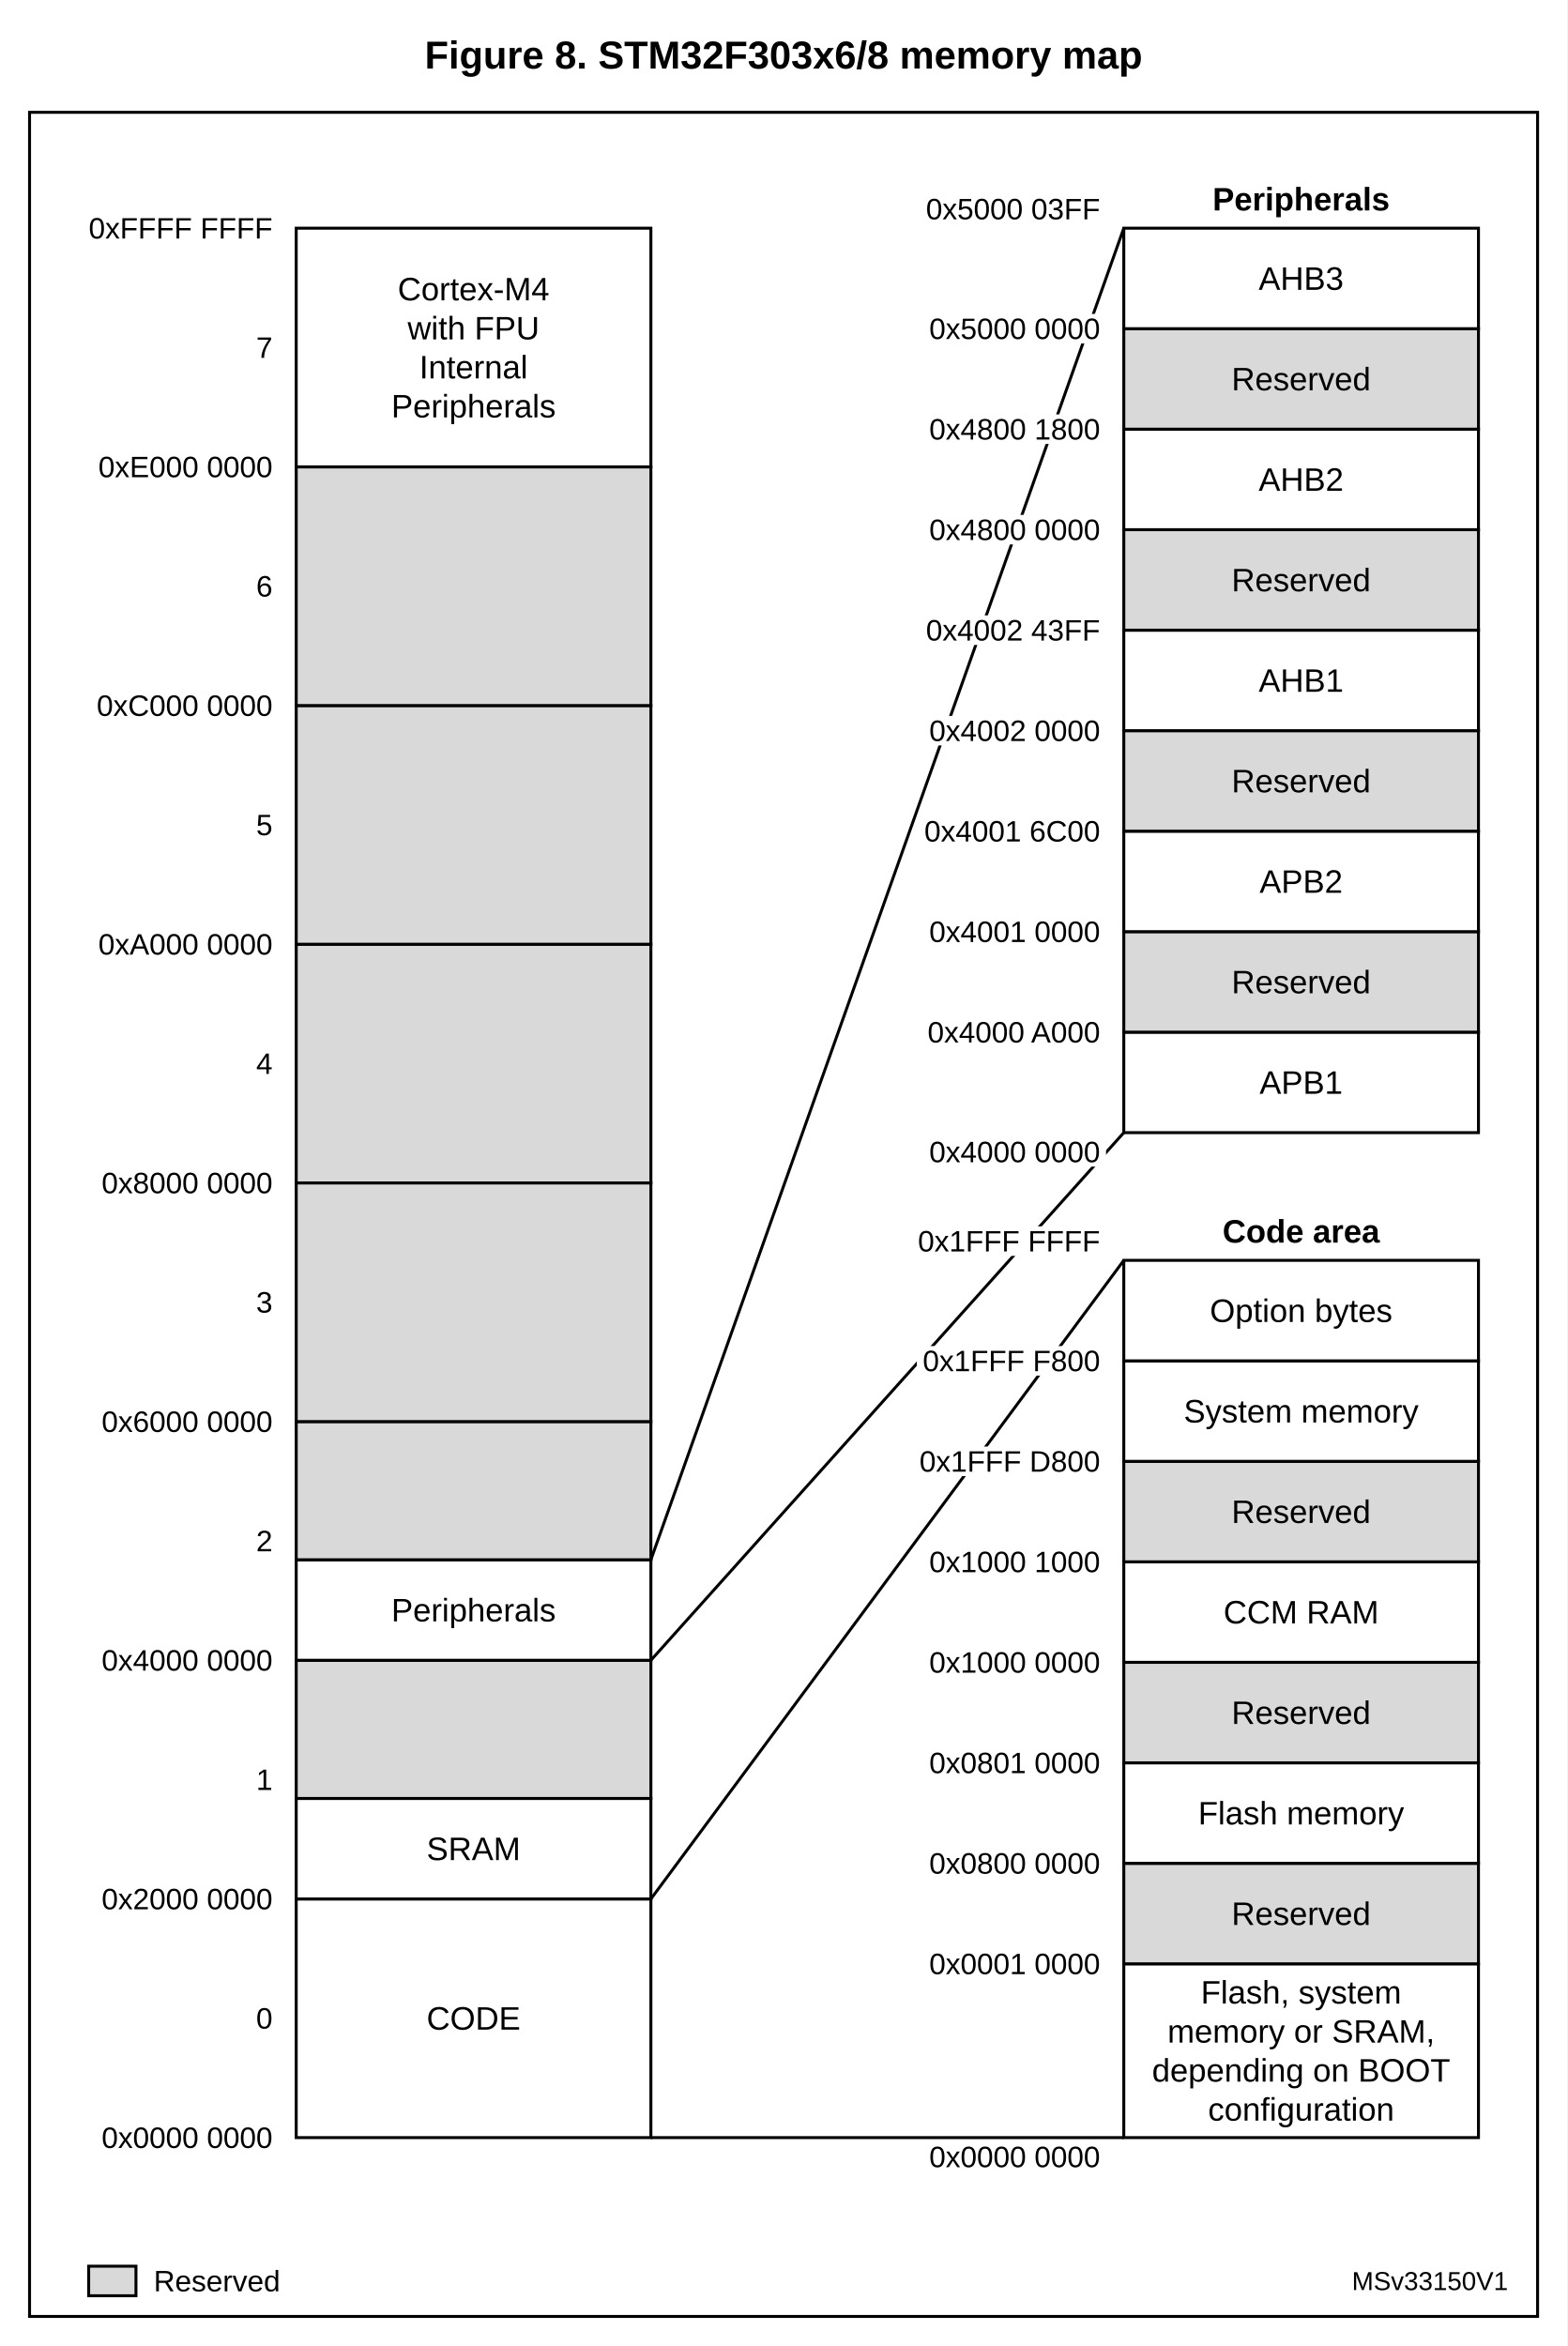
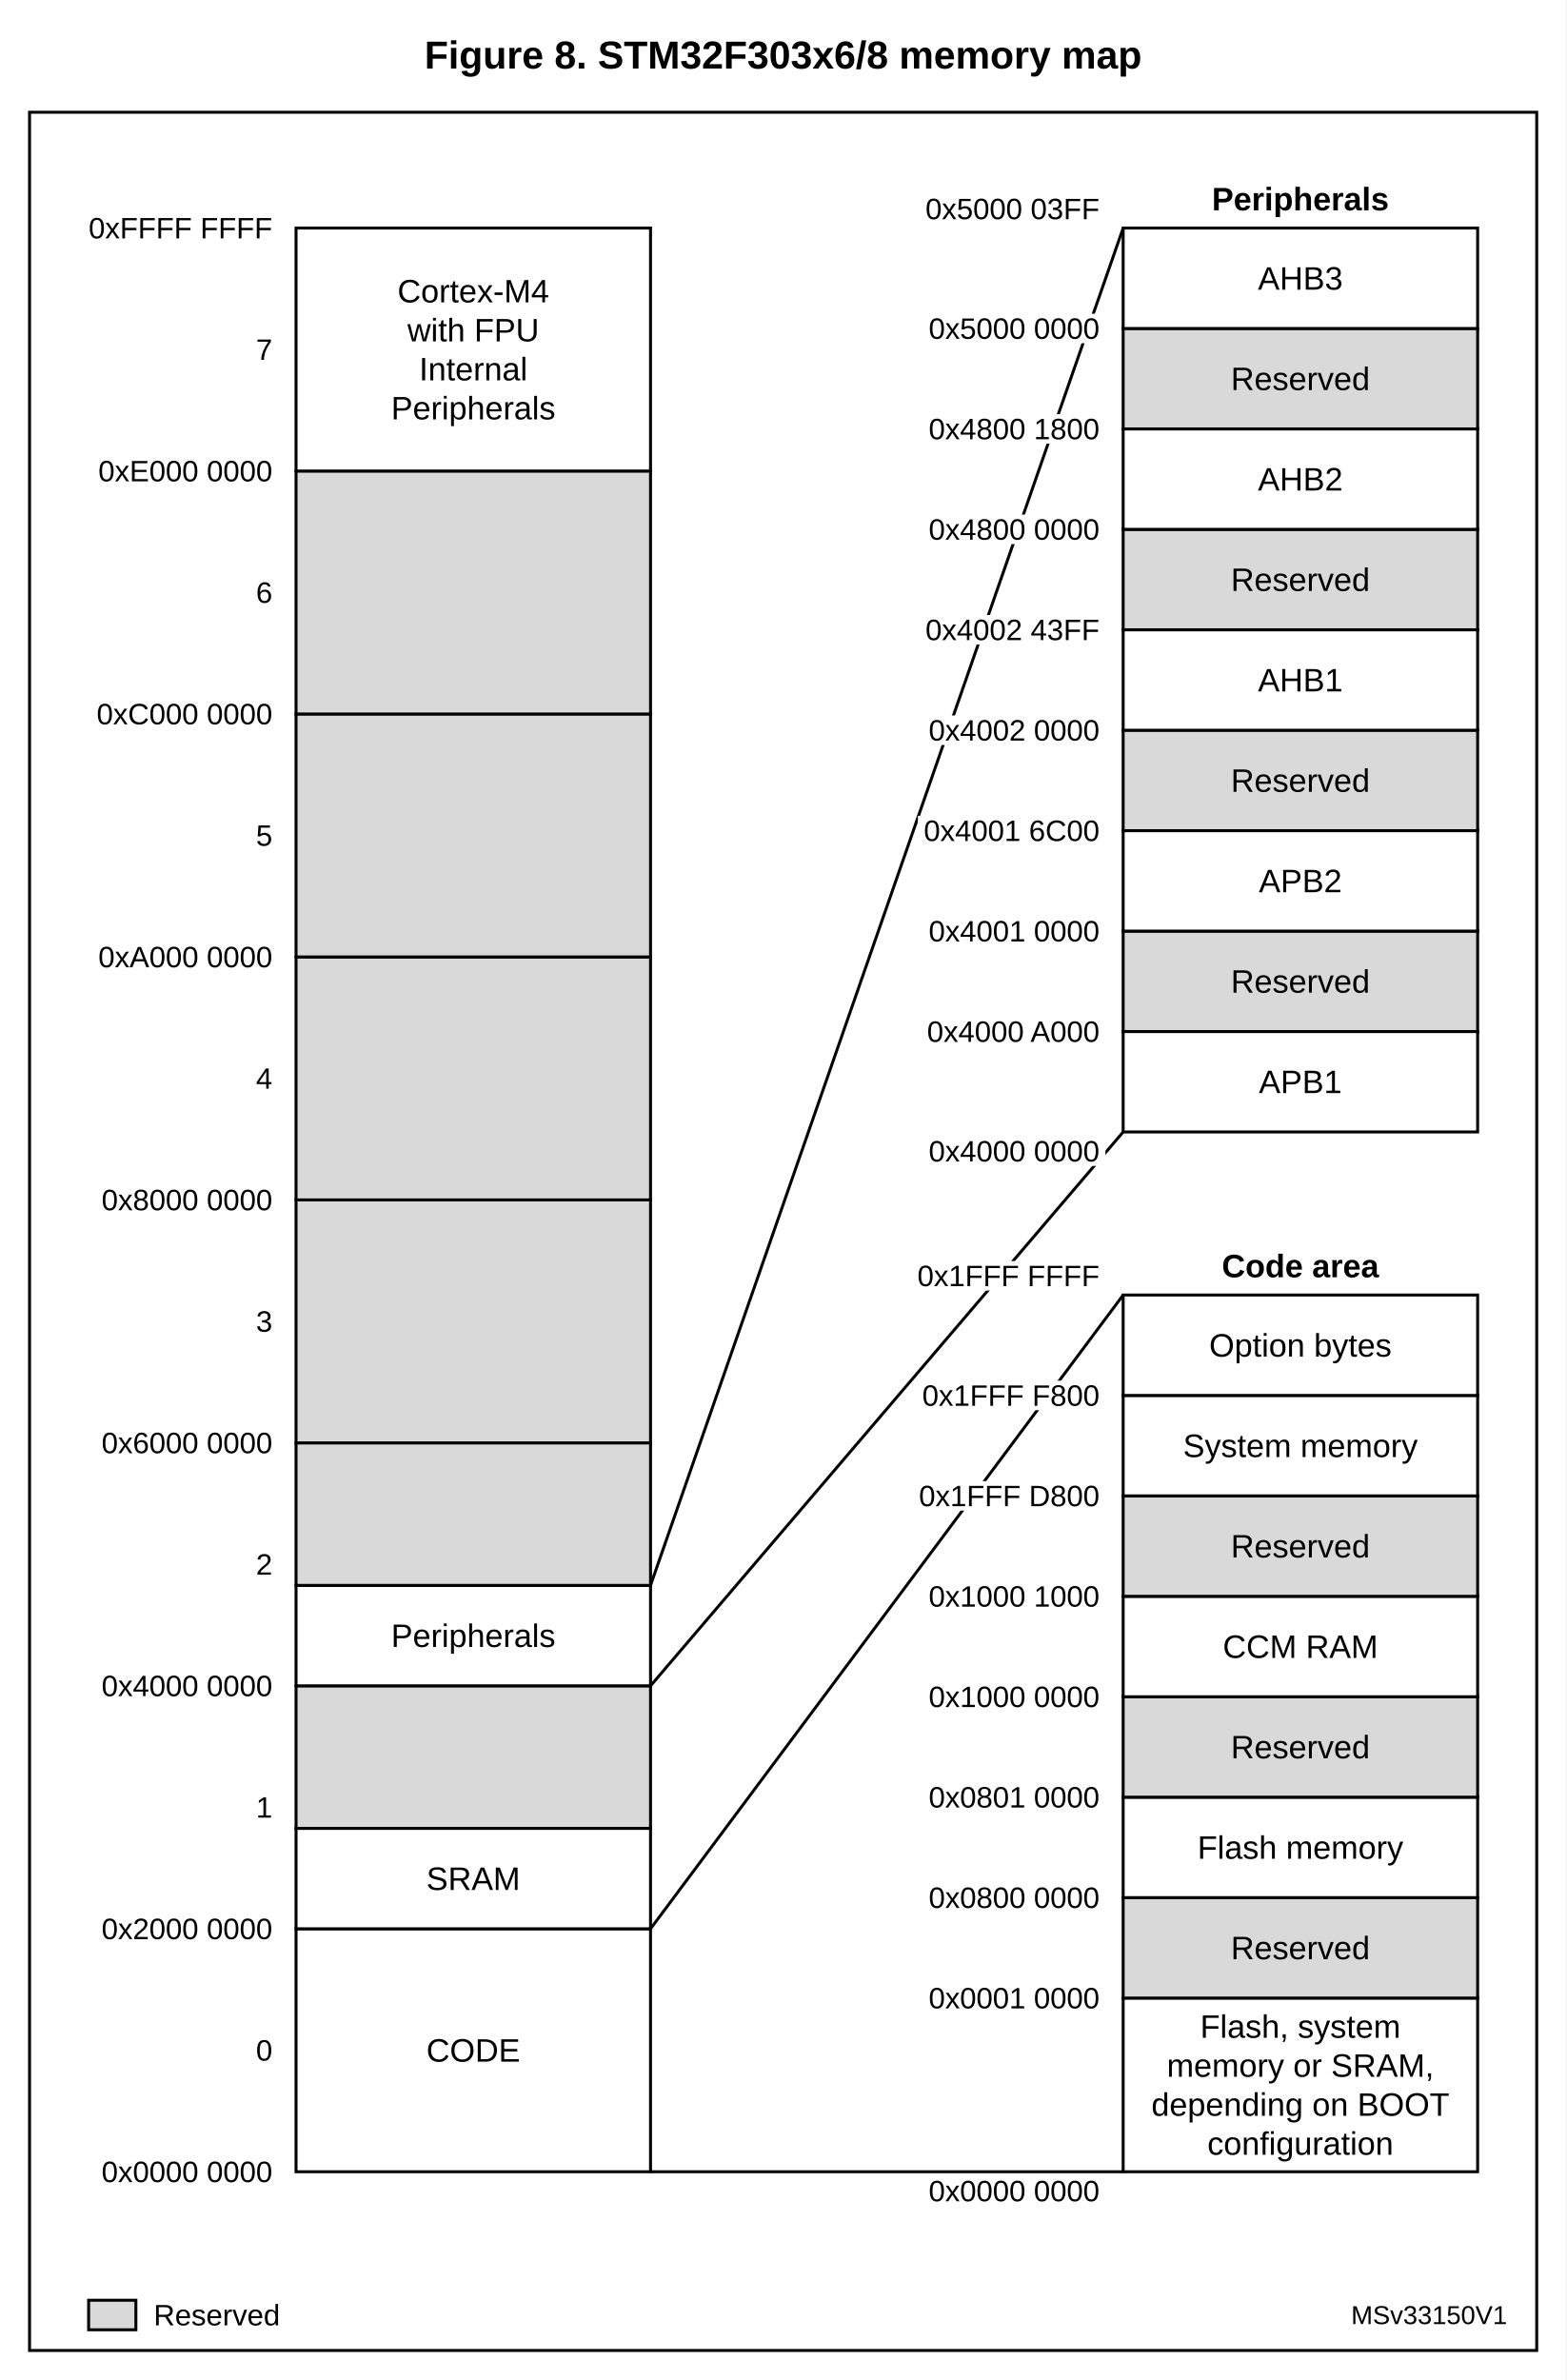
- <svg xmlns="http://www.w3.org/2000/svg" height="793.7" viewBox="0 0 530.22 793.7" width="530.22">
-   <rect fill="#ffffff" height="793.7" width="530.22" x="0" y="0" />
-   <rect fill="none" height="745.7" stroke="#000000" stroke-width="1" width="510.22" x="10" y="38" />
+ <svg xmlns="http://www.w3.org/2000/svg" height="805.7" viewBox="0 0 530.22 805.7" width="530.22">
+   <rect fill="#ffffff" height="805.7" width="530.22" x="0" y="0" />
+   <rect fill="none" height="757.7" stroke="#000000" stroke-width="1" width="510.22" x="10" y="38" />
  <text fill="#000000" font-family="Arial, Helvetica, sans-serif" font-size="13.2" font-weight="bold" text-anchor="middle" x="265.11" y="23.2">Figure 8. STM32F303x6/8 memory map</text>
-   <polyline fill="none" points="220.22,527.7 380.22,77.2" stroke="#000000" stroke-width="1" />
-   <polyline fill="none" points="220.22,561.7 380.22,383.2" stroke="#000000" stroke-width="1" />
-   <polyline fill="none" points="220.22,642.45 380.22,426.4" stroke="#000000" stroke-width="1" />
-   <polyline fill="none" points="220.22,723.2 380.22,723.2" stroke="#000000" stroke-width="1" />
-   <text fill="#000000" font-family="Arial, Helvetica, sans-serif" font-size="10" text-anchor="end" x="92.22" y="726.7">0x0000 0000</text>
-   <text fill="#000000" font-family="Arial, Helvetica, sans-serif" font-size="10" text-anchor="end" x="92.22" y="645.95">0x2000 0000</text>
-   <text fill="#000000" font-family="Arial, Helvetica, sans-serif" font-size="10" text-anchor="end" x="92.22" y="565.2">0x4000 0000</text>
-   <text fill="#000000" font-family="Arial, Helvetica, sans-serif" font-size="10" text-anchor="end" x="92.22" y="484.45">0x6000 0000</text>
-   <text fill="#000000" font-family="Arial, Helvetica, sans-serif" font-size="10" text-anchor="end" x="92.22" y="403.7">0x8000 0000</text>
-   <text fill="#000000" font-family="Arial, Helvetica, sans-serif" font-size="10" text-anchor="end" x="92.22" y="322.95">0xA000 0000</text>
-   <text fill="#000000" font-family="Arial, Helvetica, sans-serif" font-size="10" text-anchor="end" x="92.22" y="242.2">0xC000 0000</text>
-   <text fill="#000000" font-family="Arial, Helvetica, sans-serif" font-size="10" text-anchor="end" x="92.22" y="161.45">0xE000 0000</text>
+   <polyline fill="none" points="220.22,536.7 380.22,77.2" stroke="#000000" stroke-width="1" />
+   <polyline fill="none" points="220.22,570.7 380.22,383.2" stroke="#000000" stroke-width="1" />
+   <polyline fill="none" points="220.22,652.95 380.22,438.4" stroke="#000000" stroke-width="1" />
+   <polyline fill="none" points="220.22,735.2 380.22,735.2" stroke="#000000" stroke-width="1" />
+   <text fill="#000000" font-family="Arial, Helvetica, sans-serif" font-size="10" text-anchor="end" x="92.22" y="738.7">0x0000 0000</text>
+   <text fill="#000000" font-family="Arial, Helvetica, sans-serif" font-size="10" text-anchor="end" x="92.22" y="656.45">0x2000 0000</text>
+   <text fill="#000000" font-family="Arial, Helvetica, sans-serif" font-size="10" text-anchor="end" x="92.22" y="574.2">0x4000 0000</text>
+   <text fill="#000000" font-family="Arial, Helvetica, sans-serif" font-size="10" text-anchor="end" x="92.22" y="491.95">0x6000 0000</text>
+   <text fill="#000000" font-family="Arial, Helvetica, sans-serif" font-size="10" text-anchor="end" x="92.22" y="409.7">0x8000 0000</text>
+   <text fill="#000000" font-family="Arial, Helvetica, sans-serif" font-size="10" text-anchor="end" x="92.22" y="327.45">0xA000 0000</text>
+   <text fill="#000000" font-family="Arial, Helvetica, sans-serif" font-size="10" text-anchor="end" x="92.22" y="245.2">0xC000 0000</text>
+   <text fill="#000000" font-family="Arial, Helvetica, sans-serif" font-size="10" text-anchor="end" x="92.22" y="162.95">0xE000 0000</text>
  <text fill="#000000" font-family="Arial, Helvetica, sans-serif" font-size="10" text-anchor="end" x="92.22" y="80.7">0xFFFF FFFF</text>
-   <text fill="#000000" font-family="Arial, Helvetica, sans-serif" font-size="10" text-anchor="end" x="92.22" y="686.32">0</text>
-   <text fill="#000000" font-family="Arial, Helvetica, sans-serif" font-size="10" text-anchor="end" x="92.22" y="605.58">1</text>
-   <text fill="#000000" font-family="Arial, Helvetica, sans-serif" font-size="10" text-anchor="end" x="92.22" y="524.83">2</text>
-   <text fill="#000000" font-family="Arial, Helvetica, sans-serif" font-size="10" text-anchor="end" x="92.22" y="444.07">3</text>
-   <text fill="#000000" font-family="Arial, Helvetica, sans-serif" font-size="10" text-anchor="end" x="92.22" y="363.32">4</text>
-   <text fill="#000000" font-family="Arial, Helvetica, sans-serif" font-size="10" text-anchor="end" x="92.22" y="282.57">5</text>
-   <text fill="#000000" font-family="Arial, Helvetica, sans-serif" font-size="10" text-anchor="end" x="92.22" y="201.82">6</text>
-   <text fill="#000000" font-family="Arial, Helvetica, sans-serif" font-size="10" text-anchor="end" x="92.22" y="121.07">7</text>
+   <text fill="#000000" font-family="Arial, Helvetica, sans-serif" font-size="10" text-anchor="end" x="92.22" y="697.58">0</text>
+   <text fill="#000000" font-family="Arial, Helvetica, sans-serif" font-size="10" text-anchor="end" x="92.22" y="615.33">1</text>
+   <text fill="#000000" font-family="Arial, Helvetica, sans-serif" font-size="10" text-anchor="end" x="92.22" y="533.08">2</text>
+   <text fill="#000000" font-family="Arial, Helvetica, sans-serif" font-size="10" text-anchor="end" x="92.22" y="450.82">3</text>
+   <text fill="#000000" font-family="Arial, Helvetica, sans-serif" font-size="10" text-anchor="end" x="92.22" y="368.57">4</text>
+   <text fill="#000000" font-family="Arial, Helvetica, sans-serif" font-size="10" text-anchor="end" x="92.22" y="286.32">5</text>
+   <text fill="#000000" font-family="Arial, Helvetica, sans-serif" font-size="10" text-anchor="end" x="92.22" y="204.07">6</text>
+   <text fill="#000000" font-family="Arial, Helvetica, sans-serif" font-size="10" text-anchor="end" x="92.22" y="121.82">7</text>
  <rect fill="#ffffff" height="10" width="61.82" x="312.4" y="384.7" />
  <text fill="#000000" font-family="Arial, Helvetica, sans-serif" font-size="10" text-anchor="end" x="372.22" y="393.2">0x4000 0000</text>
  <rect fill="#ffffff" height="10" width="62.93" x="311.29" y="344.2" />
  <text fill="#000000" font-family="Arial, Helvetica, sans-serif" font-size="10" text-anchor="end" x="372.22" y="352.7">0x4000 A000</text>
  <rect fill="#ffffff" height="10" width="61.82" x="312.4" y="310.2" />
  <text fill="#000000" font-family="Arial, Helvetica, sans-serif" font-size="10" text-anchor="end" x="372.22" y="318.7">0x4001 0000</text>
  <rect fill="#ffffff" height="10" width="63.48" x="310.74" y="276.2" />
  <text fill="#000000" font-family="Arial, Helvetica, sans-serif" font-size="10" text-anchor="end" x="372.22" y="284.7">0x4001 6C00</text>
  <rect fill="#ffffff" height="10" width="61.82" x="312.4" y="242.2" />
  <text fill="#000000" font-family="Arial, Helvetica, sans-serif" font-size="10" text-anchor="end" x="372.22" y="250.7">0x4002 0000</text>
  <rect fill="#ffffff" height="10" width="62.92" x="311.3" y="208.2" />
  <text fill="#000000" font-family="Arial, Helvetica, sans-serif" font-size="10" text-anchor="end" x="372.22" y="216.7">0x4002 43FF</text>
  <rect fill="#ffffff" height="10" width="61.82" x="312.4" y="174.2" />
  <text fill="#000000" font-family="Arial, Helvetica, sans-serif" font-size="10" text-anchor="end" x="372.22" y="182.7">0x4800 0000</text>
  <rect fill="#ffffff" height="10" width="61.82" x="312.4" y="140.2" />
  <text fill="#000000" font-family="Arial, Helvetica, sans-serif" font-size="10" text-anchor="end" x="372.22" y="148.7">0x4800 1800</text>
  <rect fill="#ffffff" height="10" width="61.82" x="312.4" y="106.2" />
  <text fill="#000000" font-family="Arial, Helvetica, sans-serif" font-size="10" text-anchor="end" x="372.22" y="114.7">0x5000 0000</text>
  <rect fill="#ffffff" height="10" width="62.92" x="311.3" y="65.7" />
  <text fill="#000000" font-family="Arial, Helvetica, sans-serif" font-size="10" text-anchor="end" x="372.22" y="74.2">0x5000 03FF</text>
  <text fill="#000000" font-family="Arial, Helvetica, sans-serif" font-size="11" font-weight="bold" text-anchor="middle" x="440.22" y="71.2">Peripherals</text>
-   <rect fill="#ffffff" height="10" width="61.82" x="312.4" y="724.7" />
-   <text fill="#000000" font-family="Arial, Helvetica, sans-serif" font-size="10" text-anchor="end" x="372.22" y="733.2">0x0000 0000</text>
-   <rect fill="#ffffff" height="10" width="61.82" x="312.4" y="659.4" />
-   <text fill="#000000" font-family="Arial, Helvetica, sans-serif" font-size="10" text-anchor="end" x="372.22" y="667.9">0x0001 0000</text>
-   <rect fill="#ffffff" height="10" width="61.82" x="312.4" y="625.4" />
-   <text fill="#000000" font-family="Arial, Helvetica, sans-serif" font-size="10" text-anchor="end" x="372.22" y="633.9">0x0800 0000</text>
-   <rect fill="#ffffff" height="10" width="61.82" x="312.4" y="591.4" />
-   <text fill="#000000" font-family="Arial, Helvetica, sans-serif" font-size="10" text-anchor="end" x="372.22" y="599.9">0x0801 0000</text>
-   <rect fill="#ffffff" height="10" width="61.82" x="312.4" y="557.4" />
-   <text fill="#000000" font-family="Arial, Helvetica, sans-serif" font-size="10" text-anchor="end" x="372.22" y="565.9">0x1000 0000</text>
-   <rect fill="#ffffff" height="10" width="61.82" x="312.4" y="523.4" />
-   <text fill="#000000" font-family="Arial, Helvetica, sans-serif" font-size="10" text-anchor="end" x="372.22" y="531.9">0x1000 1000</text>
-   <rect fill="#ffffff" height="10" width="65.13" x="309.09" y="489.4" />
-   <text fill="#000000" font-family="Arial, Helvetica, sans-serif" font-size="10" text-anchor="end" x="372.22" y="497.9">0x1FFF D800</text>
-   <rect fill="#ffffff" height="10" width="64.02" x="310.2" y="455.4" />
-   <text fill="#000000" font-family="Arial, Helvetica, sans-serif" font-size="10" text-anchor="end" x="372.22" y="463.9">0x1FFF F800</text>
-   <rect fill="#ffffff" height="10" width="65.67" x="308.55" y="414.9" />
-   <text fill="#000000" font-family="Arial, Helvetica, sans-serif" font-size="10" text-anchor="end" x="372.22" y="423.4">0x1FFF FFFF</text>
-   <text fill="#000000" font-family="Arial, Helvetica, sans-serif" font-size="11" font-weight="bold" text-anchor="middle" x="440.22" y="420.4">Code area</text>
-   <rect fill="#ffffff" height="80.75" stroke="#000000" stroke-width="1" width="120" x="100.22" y="642.45" />
-   <text fill="#000000" font-family="Arial, Helvetica, sans-serif" font-size="11" text-anchor="middle" x="160.22" y="686.67">CODE</text>
-   <rect fill="#ffffff" height="34" stroke="#000000" stroke-width="1" width="120" x="100.22" y="608.45" />
-   <text fill="#000000" font-family="Arial, Helvetica, sans-serif" font-size="11" text-anchor="middle" x="160.22" y="629.3">SRAM</text>
-   <rect fill="#d9d9d9" height="46.75" stroke="#000000" stroke-width="1" width="120" x="100.22" y="561.7" />
-   <rect fill="#ffffff" height="34" stroke="#000000" stroke-width="1" width="120" x="100.22" y="527.7" />
-   <text fill="#000000" font-family="Arial, Helvetica, sans-serif" font-size="11" text-anchor="middle" x="160.22" y="548.55">Peripherals</text>
-   <rect fill="#d9d9d9" height="46.75" stroke="#000000" stroke-width="1" width="120" x="100.22" y="480.95" />
-   <rect fill="#d9d9d9" height="80.75" stroke="#000000" stroke-width="1" width="120" x="100.22" y="400.2" />
-   <rect fill="#d9d9d9" height="80.75" stroke="#000000" stroke-width="1" width="120" x="100.22" y="319.45" />
-   <rect fill="#d9d9d9" height="80.75" stroke="#000000" stroke-width="1" width="120" x="100.22" y="238.7" />
-   <rect fill="#d9d9d9" height="80.75" stroke="#000000" stroke-width="1" width="120" x="100.22" y="157.95" />
-   <rect fill="#ffffff" height="80.75" stroke="#000000" stroke-width="1" width="120" x="100.22" y="77.2" />
-   <text fill="#000000" font-family="Arial, Helvetica, sans-serif" font-size="11" text-anchor="middle" x="160.22" y="101.62">Cortex-M4</text>
-   <text fill="#000000" font-family="Arial, Helvetica, sans-serif" font-size="11" text-anchor="middle" x="160.22" y="114.82">with FPU</text>
-   <text fill="#000000" font-family="Arial, Helvetica, sans-serif" font-size="11" text-anchor="middle" x="160.22" y="128.02">Internal</text>
-   <text fill="#000000" font-family="Arial, Helvetica, sans-serif" font-size="11" text-anchor="middle" x="160.22" y="141.22">Peripherals</text>
+   <rect fill="#ffffff" height="10" width="61.82" x="312.4" y="736.7" />
+   <text fill="#000000" font-family="Arial, Helvetica, sans-serif" font-size="10" text-anchor="end" x="372.22" y="745.2">0x0000 0000</text>
+   <rect fill="#ffffff" height="10" width="61.82" x="312.4" y="671.4" />
+   <text fill="#000000" font-family="Arial, Helvetica, sans-serif" font-size="10" text-anchor="end" x="372.22" y="679.9">0x0001 0000</text>
+   <rect fill="#ffffff" height="10" width="61.82" x="312.4" y="637.4" />
+   <text fill="#000000" font-family="Arial, Helvetica, sans-serif" font-size="10" text-anchor="end" x="372.22" y="645.9">0x0800 0000</text>
+   <rect fill="#ffffff" height="10" width="61.82" x="312.4" y="603.4" />
+   <text fill="#000000" font-family="Arial, Helvetica, sans-serif" font-size="10" text-anchor="end" x="372.22" y="611.9">0x0801 0000</text>
+   <rect fill="#ffffff" height="10" width="61.82" x="312.4" y="569.4" />
+   <text fill="#000000" font-family="Arial, Helvetica, sans-serif" font-size="10" text-anchor="end" x="372.22" y="577.9">0x1000 0000</text>
+   <rect fill="#ffffff" height="10" width="61.82" x="312.4" y="535.4" />
+   <text fill="#000000" font-family="Arial, Helvetica, sans-serif" font-size="10" text-anchor="end" x="372.22" y="543.9">0x1000 1000</text>
+   <rect fill="#ffffff" height="10" width="65.13" x="309.09" y="501.4" />
+   <text fill="#000000" font-family="Arial, Helvetica, sans-serif" font-size="10" text-anchor="end" x="372.22" y="509.9">0x1FFF D800</text>
+   <rect fill="#ffffff" height="10" width="64.02" x="310.2" y="467.4" />
+   <text fill="#000000" font-family="Arial, Helvetica, sans-serif" font-size="10" text-anchor="end" x="372.22" y="475.9">0x1FFF F800</text>
+   <rect fill="#ffffff" height="10" width="65.67" x="308.55" y="426.9" />
+   <text fill="#000000" font-family="Arial, Helvetica, sans-serif" font-size="10" text-anchor="end" x="372.22" y="435.4">0x1FFF FFFF</text>
+   <text fill="#000000" font-family="Arial, Helvetica, sans-serif" font-size="11" font-weight="bold" text-anchor="middle" x="440.22" y="432.4">Code area</text>
+   <rect fill="#ffffff" height="82.25" stroke="#000000" stroke-width="1" width="120" x="100.22" y="652.95" />
+   <text fill="#000000" font-family="Arial, Helvetica, sans-serif" font-size="11" text-anchor="middle" x="160.22" y="697.93">CODE</text>
+   <rect fill="#ffffff" height="34" stroke="#000000" stroke-width="1" width="120" x="100.22" y="618.95" />
+   <text fill="#000000" font-family="Arial, Helvetica, sans-serif" font-size="11" text-anchor="middle" x="160.22" y="639.8">SRAM</text>
+   <rect fill="#d9d9d9" height="48.25" stroke="#000000" stroke-width="1" width="120" x="100.22" y="570.7" />
+   <rect fill="#ffffff" height="34" stroke="#000000" stroke-width="1" width="120" x="100.22" y="536.7" />
+   <text fill="#000000" font-family="Arial, Helvetica, sans-serif" font-size="11" text-anchor="middle" x="160.22" y="557.55">Peripherals</text>
+   <rect fill="#d9d9d9" height="48.25" stroke="#000000" stroke-width="1" width="120" x="100.22" y="488.45" />
+   <rect fill="#d9d9d9" height="82.25" stroke="#000000" stroke-width="1" width="120" x="100.22" y="406.2" />
+   <rect fill="#d9d9d9" height="82.25" stroke="#000000" stroke-width="1" width="120" x="100.22" y="323.95" />
+   <rect fill="#d9d9d9" height="82.25" stroke="#000000" stroke-width="1" width="120" x="100.22" y="241.7" />
+   <rect fill="#d9d9d9" height="82.25" stroke="#000000" stroke-width="1" width="120" x="100.22" y="159.45" />
+   <rect fill="#ffffff" height="82.25" stroke="#000000" stroke-width="1" width="120" x="100.22" y="77.2" />
+   <text fill="#000000" font-family="Arial, Helvetica, sans-serif" font-size="11" text-anchor="middle" x="160.22" y="102.37">Cortex-M4</text>
+   <text fill="#000000" font-family="Arial, Helvetica, sans-serif" font-size="11" text-anchor="middle" x="160.22" y="115.57">with FPU</text>
+   <text fill="#000000" font-family="Arial, Helvetica, sans-serif" font-size="11" text-anchor="middle" x="160.22" y="128.77">Internal</text>
+   <text fill="#000000" font-family="Arial, Helvetica, sans-serif" font-size="11" text-anchor="middle" x="160.22" y="141.97">Peripherals</text>
  <rect fill="#ffffff" height="34" stroke="#000000" stroke-width="1" width="120" x="380.22" y="349.2" />
  <text fill="#000000" font-family="Arial, Helvetica, sans-serif" font-size="11" text-anchor="middle" x="440.22" y="370.05">APB1</text>
  <rect fill="#d9d9d9" height="34" stroke="#000000" stroke-width="1" width="120" x="380.22" y="315.2" />
  <text fill="#000000" font-family="Arial, Helvetica, sans-serif" font-size="11" text-anchor="middle" x="440.22" y="336.05">Reserved</text>
  <rect fill="#ffffff" height="34" stroke="#000000" stroke-width="1" width="120" x="380.22" y="281.2" />
  <text fill="#000000" font-family="Arial, Helvetica, sans-serif" font-size="11" text-anchor="middle" x="440.22" y="302.05">APB2</text>
  <rect fill="#d9d9d9" height="34" stroke="#000000" stroke-width="1" width="120" x="380.22" y="247.2" />
  <text fill="#000000" font-family="Arial, Helvetica, sans-serif" font-size="11" text-anchor="middle" x="440.22" y="268.05">Reserved</text>
  <rect fill="#ffffff" height="34" stroke="#000000" stroke-width="1" width="120" x="380.22" y="213.2" />
  <text fill="#000000" font-family="Arial, Helvetica, sans-serif" font-size="11" text-anchor="middle" x="440.22" y="234.05">AHB1</text>
  <rect fill="#d9d9d9" height="34" stroke="#000000" stroke-width="1" width="120" x="380.22" y="179.2" />
  <text fill="#000000" font-family="Arial, Helvetica, sans-serif" font-size="11" text-anchor="middle" x="440.22" y="200.05">Reserved</text>
  <rect fill="#ffffff" height="34" stroke="#000000" stroke-width="1" width="120" x="380.22" y="145.2" />
  <text fill="#000000" font-family="Arial, Helvetica, sans-serif" font-size="11" text-anchor="middle" x="440.22" y="166.05">AHB2</text>
  <rect fill="#d9d9d9" height="34" stroke="#000000" stroke-width="1" width="120" x="380.22" y="111.2" />
  <text fill="#000000" font-family="Arial, Helvetica, sans-serif" font-size="11" text-anchor="middle" x="440.22" y="132.05">Reserved</text>
  <rect fill="#ffffff" height="34" stroke="#000000" stroke-width="1" width="120" x="380.22" y="77.2" />
  <text fill="#000000" font-family="Arial, Helvetica, sans-serif" font-size="11" text-anchor="middle" x="440.22" y="98.05">AHB3</text>
-   <rect fill="#ffffff" height="58.8" stroke="#000000" stroke-width="1" width="120" x="380.22" y="664.4" />
-   <text fill="#000000" font-family="Arial, Helvetica, sans-serif" font-size="11" text-anchor="middle" x="440.22" y="677.85">Flash, system</text>
-   <text fill="#000000" font-family="Arial, Helvetica, sans-serif" font-size="11" text-anchor="middle" x="440.22" y="691.05">memory or SRAM,</text>
-   <text fill="#000000" font-family="Arial, Helvetica, sans-serif" font-size="11" text-anchor="middle" x="440.22" y="704.25">depending on BOOT</text>
-   <text fill="#000000" font-family="Arial, Helvetica, sans-serif" font-size="11" text-anchor="middle" x="440.22" y="717.45">configuration</text>
-   <rect fill="#d9d9d9" height="34" stroke="#000000" stroke-width="1" width="120" x="380.22" y="630.4" />
-   <text fill="#000000" font-family="Arial, Helvetica, sans-serif" font-size="11" text-anchor="middle" x="440.22" y="651.25">Reserved</text>
-   <rect fill="#ffffff" height="34" stroke="#000000" stroke-width="1" width="120" x="380.22" y="596.4" />
-   <text fill="#000000" font-family="Arial, Helvetica, sans-serif" font-size="11" text-anchor="middle" x="440.22" y="617.25">Flash memory</text>
-   <rect fill="#d9d9d9" height="34" stroke="#000000" stroke-width="1" width="120" x="380.22" y="562.4" />
-   <text fill="#000000" font-family="Arial, Helvetica, sans-serif" font-size="11" text-anchor="middle" x="440.22" y="583.25">Reserved</text>
-   <rect fill="#ffffff" height="34" stroke="#000000" stroke-width="1" width="120" x="380.22" y="528.4" />
-   <text fill="#000000" font-family="Arial, Helvetica, sans-serif" font-size="11" text-anchor="middle" x="440.22" y="549.25">CCM RAM</text>
-   <rect fill="#d9d9d9" height="34" stroke="#000000" stroke-width="1" width="120" x="380.22" y="494.4" />
-   <text fill="#000000" font-family="Arial, Helvetica, sans-serif" font-size="11" text-anchor="middle" x="440.22" y="515.25">Reserved</text>
-   <rect fill="#ffffff" height="34" stroke="#000000" stroke-width="1" width="120" x="380.22" y="460.4" />
-   <text fill="#000000" font-family="Arial, Helvetica, sans-serif" font-size="11" text-anchor="middle" x="440.22" y="481.25">System memory</text>
-   <rect fill="#ffffff" height="34" stroke="#000000" stroke-width="1" width="120" x="380.22" y="426.4" />
-   <text fill="#000000" font-family="Arial, Helvetica, sans-serif" font-size="11" text-anchor="middle" x="440.22" y="447.25">Option bytes</text>
-   <rect fill="#d9d9d9" height="10" stroke="#000000" stroke-width="1" width="16" x="30" y="766.7" />
-   <text fill="#000000" font-family="Arial, Helvetica, sans-serif" font-size="10" text-anchor="start" x="52" y="775.2">Reserved</text>
-   <text fill="#000000" font-family="Arial, Helvetica, sans-serif" font-size="8.8" text-anchor="end" x="510.22" y="774.78">MSv33150V1</text>
+   <rect fill="#ffffff" height="58.8" stroke="#000000" stroke-width="1" width="120" x="380.22" y="676.4" />
+   <text fill="#000000" font-family="Arial, Helvetica, sans-serif" font-size="11" text-anchor="middle" x="440.22" y="689.85">Flash, system</text>
+   <text fill="#000000" font-family="Arial, Helvetica, sans-serif" font-size="11" text-anchor="middle" x="440.22" y="703.05">memory or SRAM,</text>
+   <text fill="#000000" font-family="Arial, Helvetica, sans-serif" font-size="11" text-anchor="middle" x="440.22" y="716.25">depending on BOOT</text>
+   <text fill="#000000" font-family="Arial, Helvetica, sans-serif" font-size="11" text-anchor="middle" x="440.22" y="729.45">configuration</text>
+   <rect fill="#d9d9d9" height="34" stroke="#000000" stroke-width="1" width="120" x="380.22" y="642.4" />
+   <text fill="#000000" font-family="Arial, Helvetica, sans-serif" font-size="11" text-anchor="middle" x="440.22" y="663.25">Reserved</text>
+   <rect fill="#ffffff" height="34" stroke="#000000" stroke-width="1" width="120" x="380.22" y="608.4" />
+   <text fill="#000000" font-family="Arial, Helvetica, sans-serif" font-size="11" text-anchor="middle" x="440.22" y="629.25">Flash memory</text>
+   <rect fill="#d9d9d9" height="34" stroke="#000000" stroke-width="1" width="120" x="380.22" y="574.4" />
+   <text fill="#000000" font-family="Arial, Helvetica, sans-serif" font-size="11" text-anchor="middle" x="440.22" y="595.25">Reserved</text>
+   <rect fill="#ffffff" height="34" stroke="#000000" stroke-width="1" width="120" x="380.22" y="540.4" />
+   <text fill="#000000" font-family="Arial, Helvetica, sans-serif" font-size="11" text-anchor="middle" x="440.22" y="561.25">CCM RAM</text>
+   <rect fill="#d9d9d9" height="34" stroke="#000000" stroke-width="1" width="120" x="380.22" y="506.4" />
+   <text fill="#000000" font-family="Arial, Helvetica, sans-serif" font-size="11" text-anchor="middle" x="440.22" y="527.25">Reserved</text>
+   <rect fill="#ffffff" height="34" stroke="#000000" stroke-width="1" width="120" x="380.22" y="472.4" />
+   <text fill="#000000" font-family="Arial, Helvetica, sans-serif" font-size="11" text-anchor="middle" x="440.22" y="493.25">System memory</text>
+   <rect fill="#ffffff" height="34" stroke="#000000" stroke-width="1" width="120" x="380.22" y="438.4" />
+   <text fill="#000000" font-family="Arial, Helvetica, sans-serif" font-size="11" text-anchor="middle" x="440.22" y="459.25">Option bytes</text>
+   <rect fill="#d9d9d9" height="10" stroke="#000000" stroke-width="1" width="16" x="30" y="778.7" />
+   <text fill="#000000" font-family="Arial, Helvetica, sans-serif" font-size="10" text-anchor="start" x="52" y="787.2">Reserved</text>
+   <text fill="#000000" font-family="Arial, Helvetica, sans-serif" font-size="8.8" text-anchor="end" x="510.22" y="786.78">MSv33150V1</text>
</svg>
